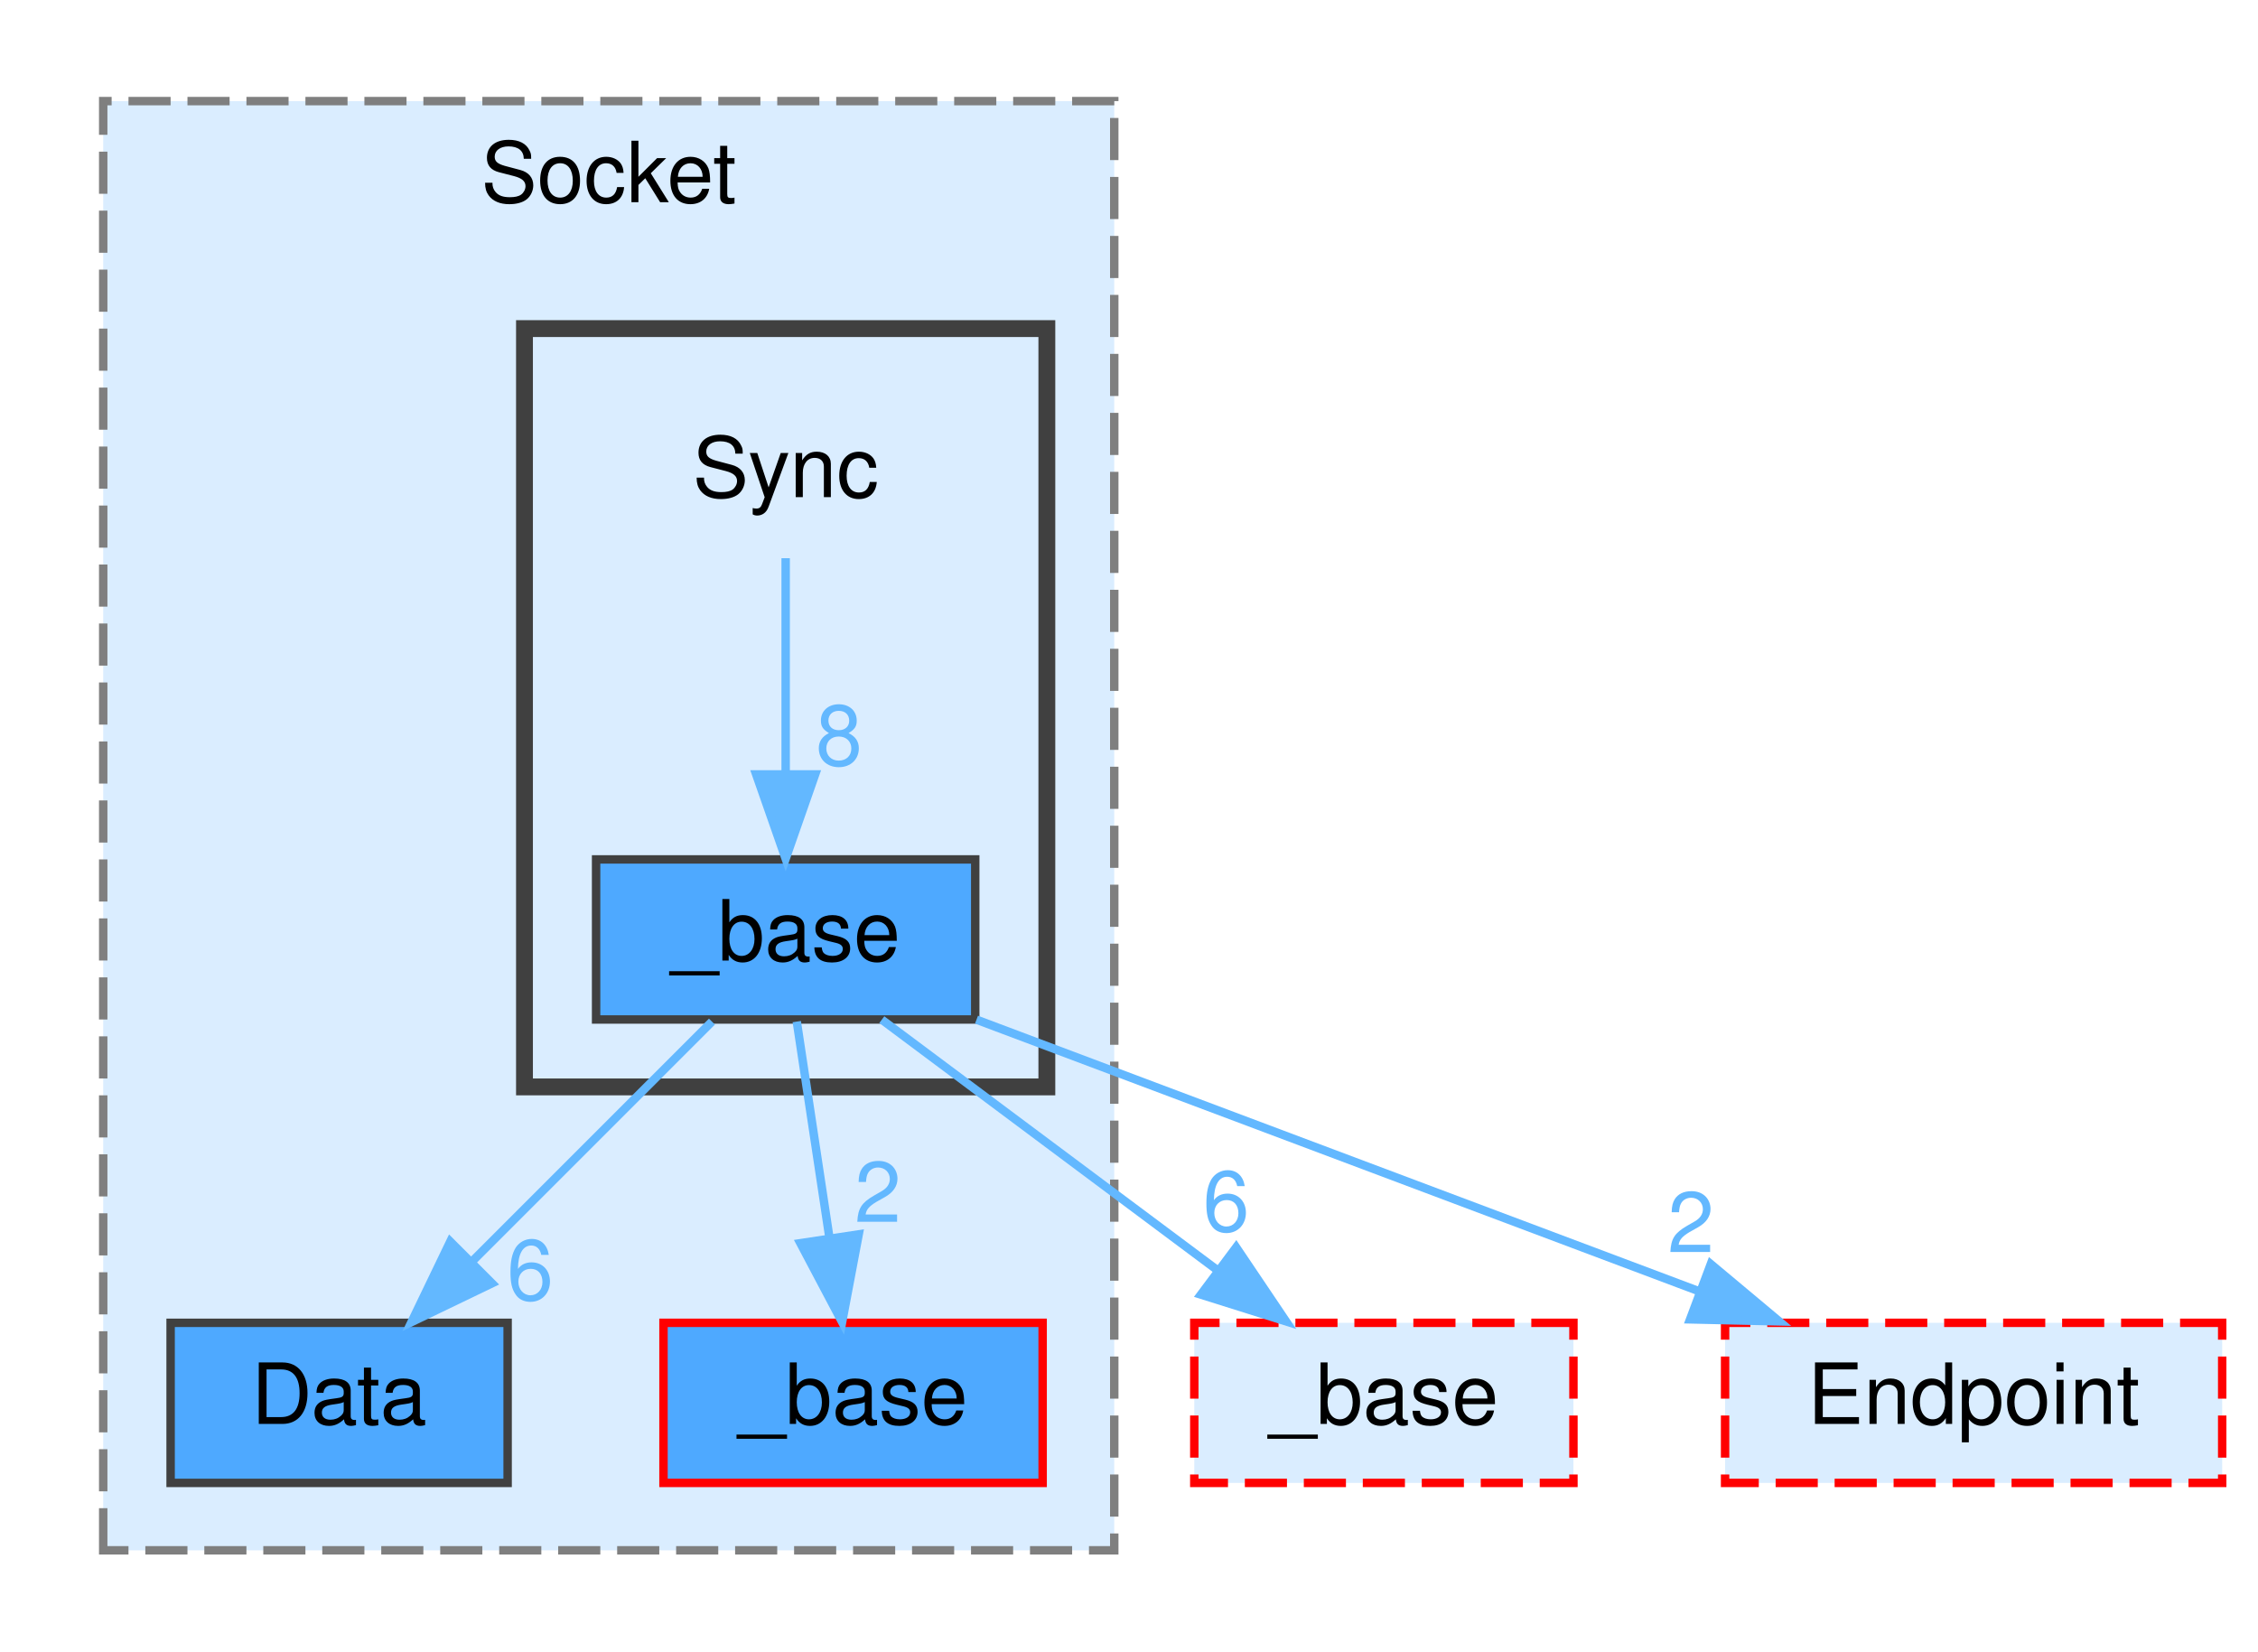
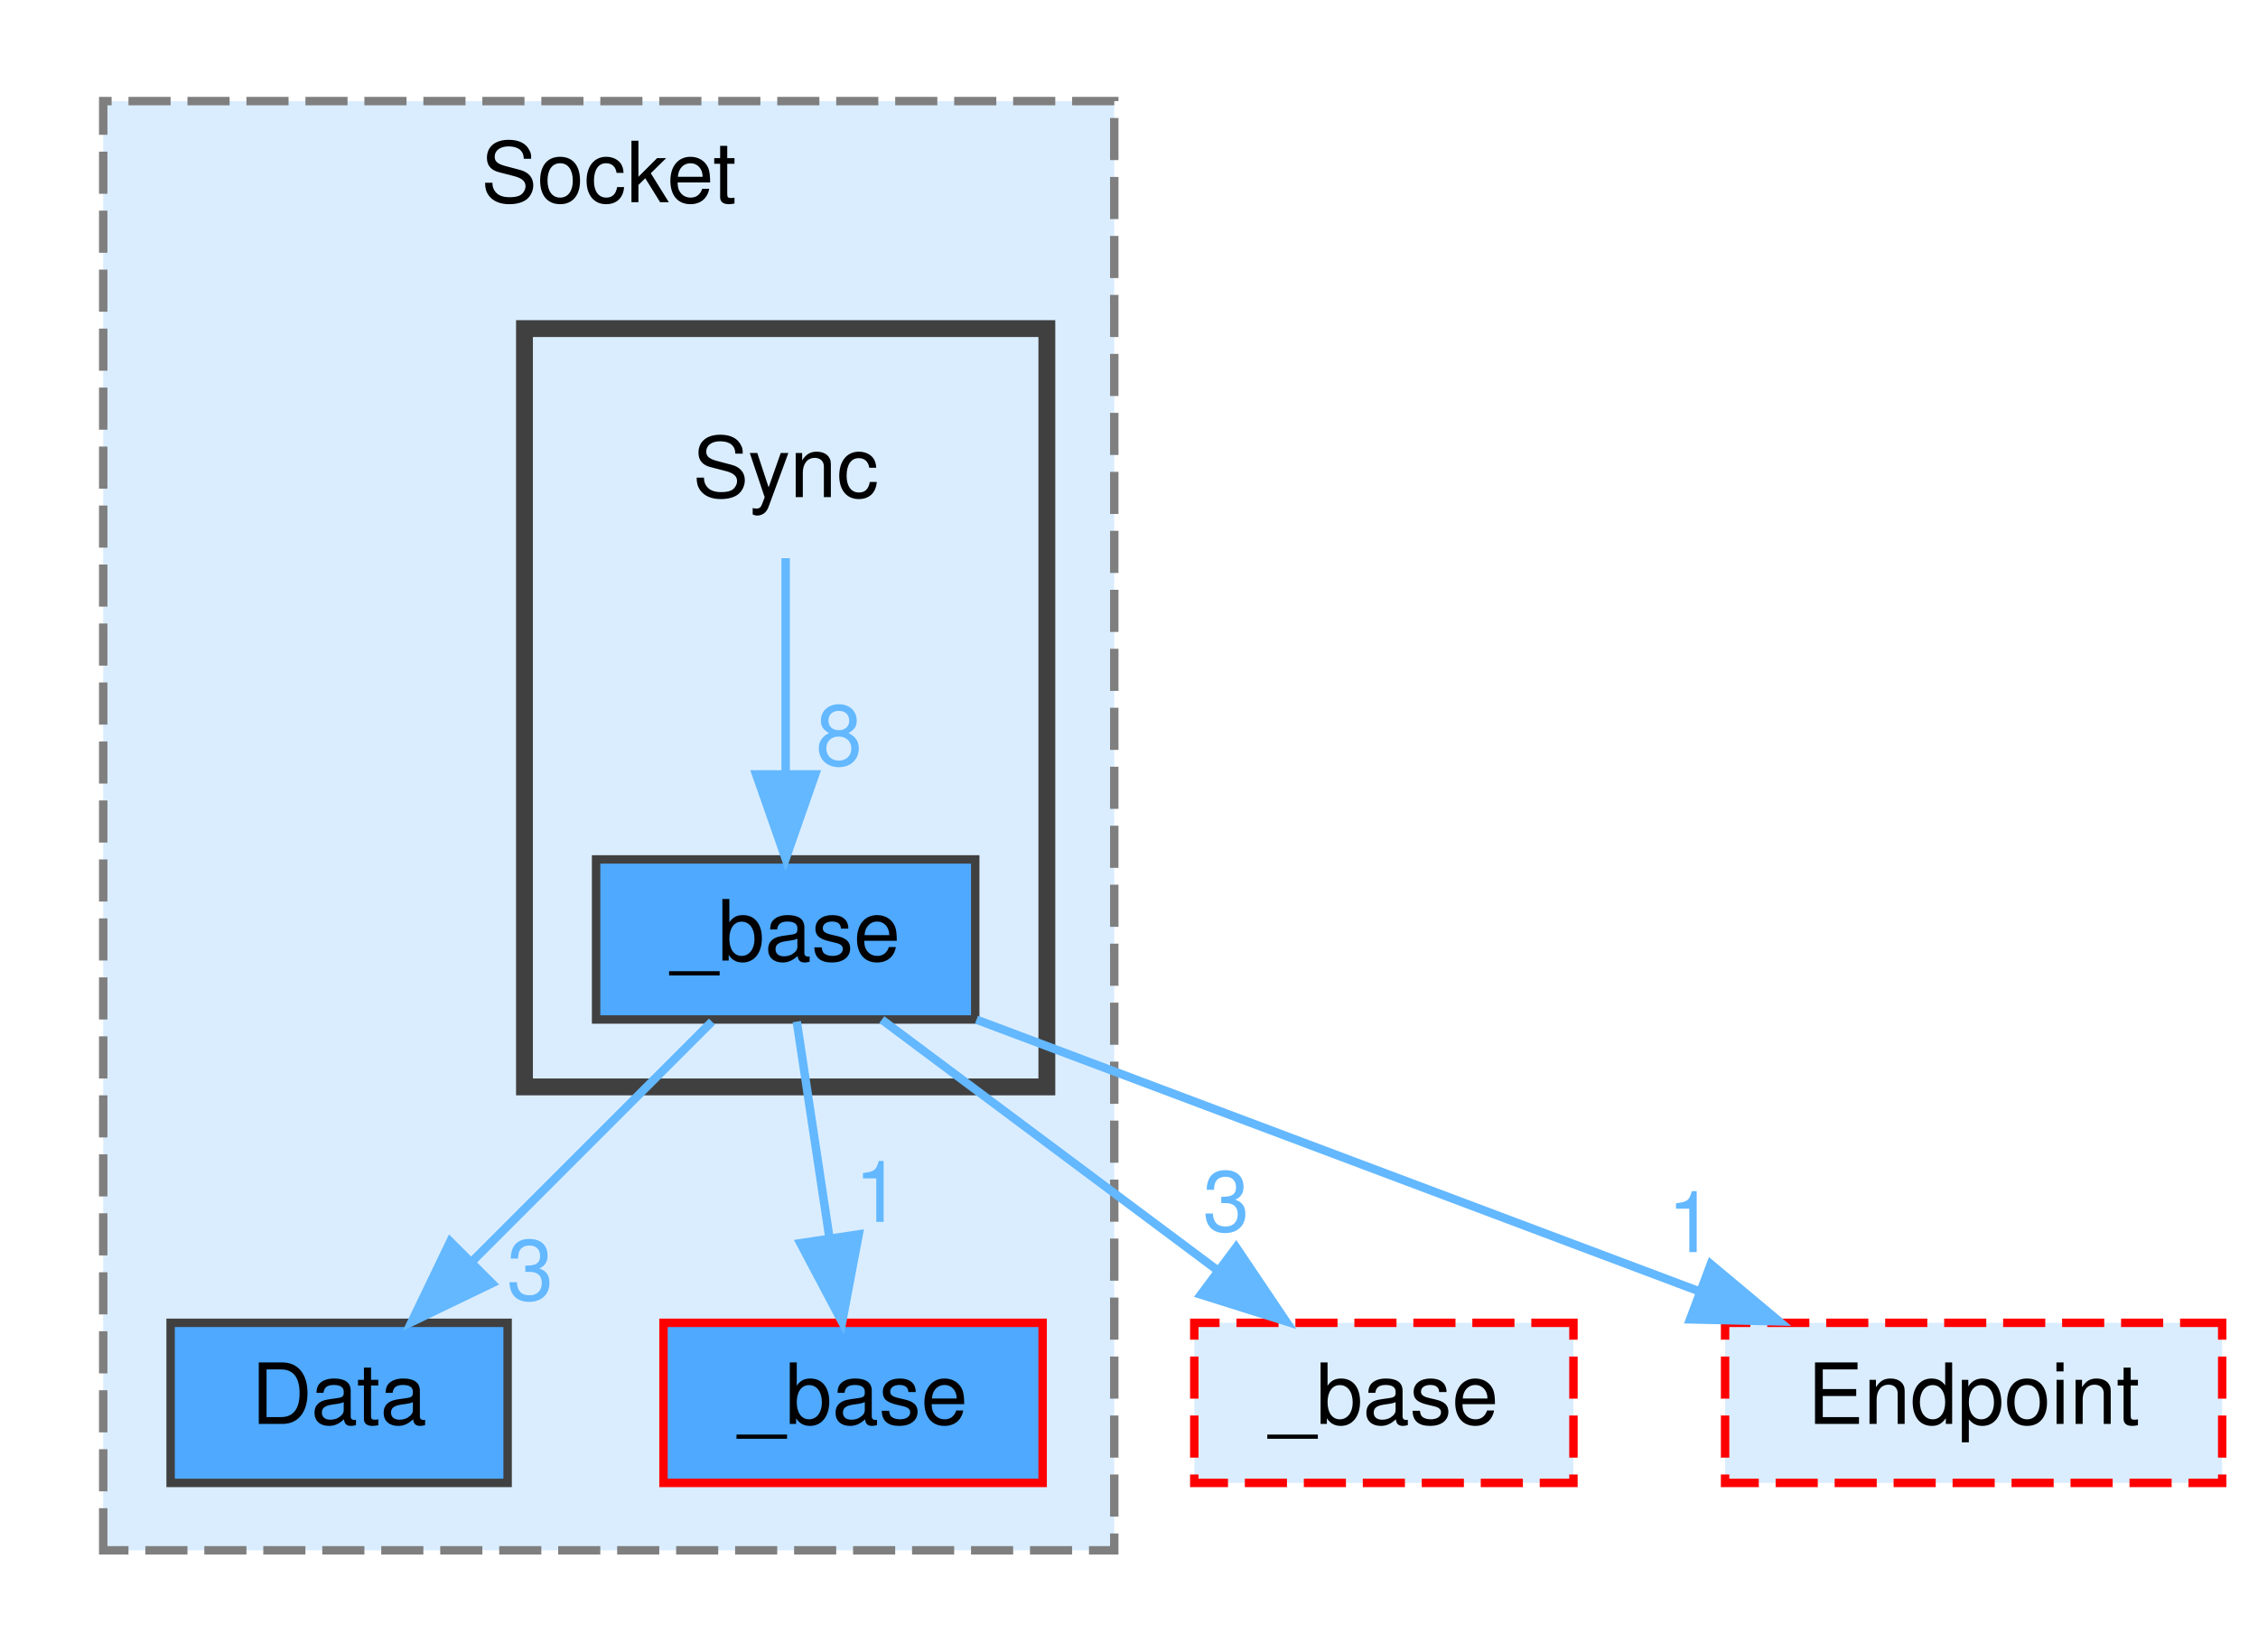
<svg xmlns="http://www.w3.org/2000/svg" xmlns:xlink="http://www.w3.org/1999/xlink" width="268pt" height="196pt" viewBox="0.00 0.00 267.50 196.00">
  <g id="graph0" class="graph" transform="scale(1 1) rotate(0) translate(4 192)">
    <g id="clust1" class="cluster">
      <g id="a_clust1">
        <a xlink:href="dir_0b5ff7c741697c8eb7741053aebed106.html" target="_top" xlink:title="Socket">
          <polygon fill="#daedff" stroke="#7f7f7f" stroke-dasharray="5,2" points="8,-8 8,-180 128,-180 128,-8 8,-8" />
          <text text-anchor="middle" x="68" y="-168" font-family="Helvetica,sans-Serif" font-size="10.00">Socket</text>
        </a>
      </g>
    </g>
    <g id="clust2" class="cluster">
      <g id="a_clust2">
        <a xlink:href="dir_0ee8d01c818a6381a98a3d57ad9512e1.html" target="_top">
          <polygon fill="#daedff" stroke="#404040" stroke-width="2" points="58,-63 58,-153 120,-153 120,-63 58,-63" />
        </a>
      </g>
    </g>
    <g id="node1" class="node">
      <g id="a_node1">
        <a xlink:href="dir_fe25ebdea0b69c48cf495d114ea06d68.html" target="_top" xlink:title="Data">
          <polygon fill="#4ea9ff" stroke="#404040" points="56,-35 16,-35 16,-16 56,-16 56,-35" />
          <text text-anchor="middle" x="36" y="-23" font-family="Helvetica,sans-Serif" font-size="10.00">Data</text>
        </a>
      </g>
    </g>
    <g id="node2" class="node">
      <g id="a_node2">
        <a xlink:href="dir_c121d3193a09b0381037e0156068a995.html" target="_top" xlink:title="_base">
          <polygon fill="#4ea9ff" stroke="red" points="119.5,-35 74.5,-35 74.5,-16 119.5,-16 119.5,-35" />
          <text text-anchor="middle" x="97" y="-23" font-family="Helvetica,sans-Serif" font-size="10.00">_base</text>
        </a>
      </g>
    </g>
    <g id="node3" class="node">
      <text text-anchor="middle" x="89" y="-133" font-family="Helvetica,sans-Serif" font-size="10.00">Sync</text>
    </g>
    <g id="node4" class="node">
      <g id="a_node4">
        <a xlink:href="dir_6c65d6b76d253c9224cf49be08fab4e8.html" target="_top" xlink:title="_base">
          <polygon fill="#4ea9ff" stroke="#404040" points="111.5,-90 66.5,-90 66.5,-71 111.5,-71 111.5,-90" />
          <text text-anchor="middle" x="89" y="-78" font-family="Helvetica,sans-Serif" font-size="10.00">_base</text>
        </a>
      </g>
    </g>
    <g id="edge1" class="edge">
      <g id="a_edge1">
        <a xlink:href="dir_000030_000004.html" target="_top">
          <path fill="none" stroke="#63b8ff" d="M89,-125.75C89,-118.8 89,-108.85 89,-100.13" />
          <polygon fill="#63b8ff" stroke="#63b8ff" points="92.5,-100.09 89,-90.09 85.5,-100.09 92.5,-100.09" />
        </a>
      </g>
      <g id="a_edge1-headlabel">
        <a xlink:href="dir_000030_000004.html" target="_top" xlink:title="8">
          <text text-anchor="middle" x="95.34" y="-101.18" font-family="Helvetica,sans-Serif" font-size="10.00" fill="#63b8ff">8</text>
        </a>
      </g>
    </g>
    <g id="edge2" class="edge">
      <g id="a_edge2">
        <a xlink:href="dir_000004_000014.html" target="_top">
          <path fill="none" stroke="#63b8ff" d="M80.25,-70.75C72.53,-63.03 61.1,-51.6 51.78,-42.28" />
          <polygon fill="#63b8ff" stroke="#63b8ff" points="54.14,-39.69 44.59,-35.09 49.19,-44.64 54.14,-39.69" />
        </a>
      </g>
      <g id="a_edge2-headlabel">
-         <a xlink:href="dir_000004_000014.html" target="_top" xlink:title="6">
-           <text text-anchor="middle" x="58.68" y="-37.72" font-family="Helvetica,sans-Serif" font-size="10.00" fill="#63b8ff">6</text>
+         <a xlink:href="dir_000004_000014.html" target="_top" xlink:title="3">
+           <text text-anchor="middle" x="58.68" y="-37.72" font-family="Helvetica,sans-Serif" font-size="10.00" fill="#63b8ff">3</text>
        </a>
      </g>
    </g>
    <g id="edge5" class="edge">
      <g id="a_edge5">
        <a xlink:href="dir_000004_000002.html" target="_top">
          <path fill="none" stroke="#63b8ff" d="M90.32,-70.75C91.37,-63.8 92.87,-53.85 94.19,-45.13" />
          <polygon fill="#63b8ff" stroke="#63b8ff" points="97.67,-45.5 95.7,-35.09 90.75,-44.45 97.67,-45.5" />
        </a>
      </g>
      <g id="a_edge5-headlabel">
-         <a xlink:href="dir_000004_000002.html" target="_top" xlink:title="2">
-           <text text-anchor="middle" x="99.94" y="-46.98" font-family="Helvetica,sans-Serif" font-size="10.00" fill="#63b8ff">2</text>
+         <a xlink:href="dir_000004_000002.html" target="_top" xlink:title="1">
+           <text text-anchor="middle" x="99.94" y="-46.98" font-family="Helvetica,sans-Serif" font-size="10.00" fill="#63b8ff">1</text>
        </a>
      </g>
    </g>
    <g id="node5" class="node">
      <g id="a_node5">
        <a xlink:href="dir_1749b645fa05fc0c477f9e54117aefed.html" target="_top" xlink:title="_base">
          <polygon fill="#daedff" stroke="red" stroke-dasharray="5,2" points="182.5,-35 137.5,-35 137.5,-16 182.5,-16 182.5,-35" />
          <text text-anchor="middle" x="160" y="-23" font-family="Helvetica,sans-Serif" font-size="10.00">_base</text>
        </a>
      </g>
    </g>
    <g id="edge3" class="edge">
      <g id="a_edge3">
        <a xlink:href="dir_000004_000000.html" target="_top">
          <path fill="none" stroke="#63b8ff" d="M100.41,-70.98C111.11,-63 127.34,-50.88 140.16,-41.31" />
          <polygon fill="#63b8ff" stroke="#63b8ff" points="142.47,-43.96 148.39,-35.17 138.28,-38.35 142.47,-43.96" />
        </a>
      </g>
      <g id="a_edge3-headlabel">
-         <a xlink:href="dir_000004_000000.html" target="_top" xlink:title="6">
-           <text text-anchor="middle" x="141.28" y="-45.88" font-family="Helvetica,sans-Serif" font-size="10.00" fill="#63b8ff">6</text>
+         <a xlink:href="dir_000004_000000.html" target="_top" xlink:title="3">
+           <text text-anchor="middle" x="141.28" y="-45.88" font-family="Helvetica,sans-Serif" font-size="10.00" fill="#63b8ff">3</text>
        </a>
      </g>
    </g>
    <g id="node6" class="node">
      <g id="a_node6">
        <a xlink:href="dir_a49b2ae4e107057a382f7728faa95ee7.html" target="_top" xlink:title="Endpoint">
          <polygon fill="#daedff" stroke="red" stroke-dasharray="5,2" points="259.5,-35 200.5,-35 200.5,-16 259.5,-16 259.5,-35" />
          <text text-anchor="middle" x="230" y="-23" font-family="Helvetica,sans-Serif" font-size="10.00">Endpoint</text>
        </a>
      </g>
    </g>
    <g id="edge4" class="edge">
      <g id="a_edge4">
        <a xlink:href="dir_000004_000018.html" target="_top">
          <path fill="none" stroke="#63b8ff" d="M111.65,-70.98C134.85,-62.27 171.12,-48.63 197.4,-38.75" />
          <polygon fill="#63b8ff" stroke="#63b8ff" points="198.8,-41.97 206.93,-35.17 196.34,-35.41 198.8,-41.97" />
        </a>
      </g>
      <g id="a_edge4-headlabel">
-         <a xlink:href="dir_000004_000018.html" target="_top" xlink:title="2">
-           <text text-anchor="middle" x="196.44" y="-43.39" font-family="Helvetica,sans-Serif" font-size="10.00" fill="#63b8ff">2</text>
+         <a xlink:href="dir_000004_000018.html" target="_top" xlink:title="1">
+           <text text-anchor="middle" x="196.44" y="-43.39" font-family="Helvetica,sans-Serif" font-size="10.00" fill="#63b8ff">1</text>
        </a>
      </g>
    </g>
  </g>
</svg>
